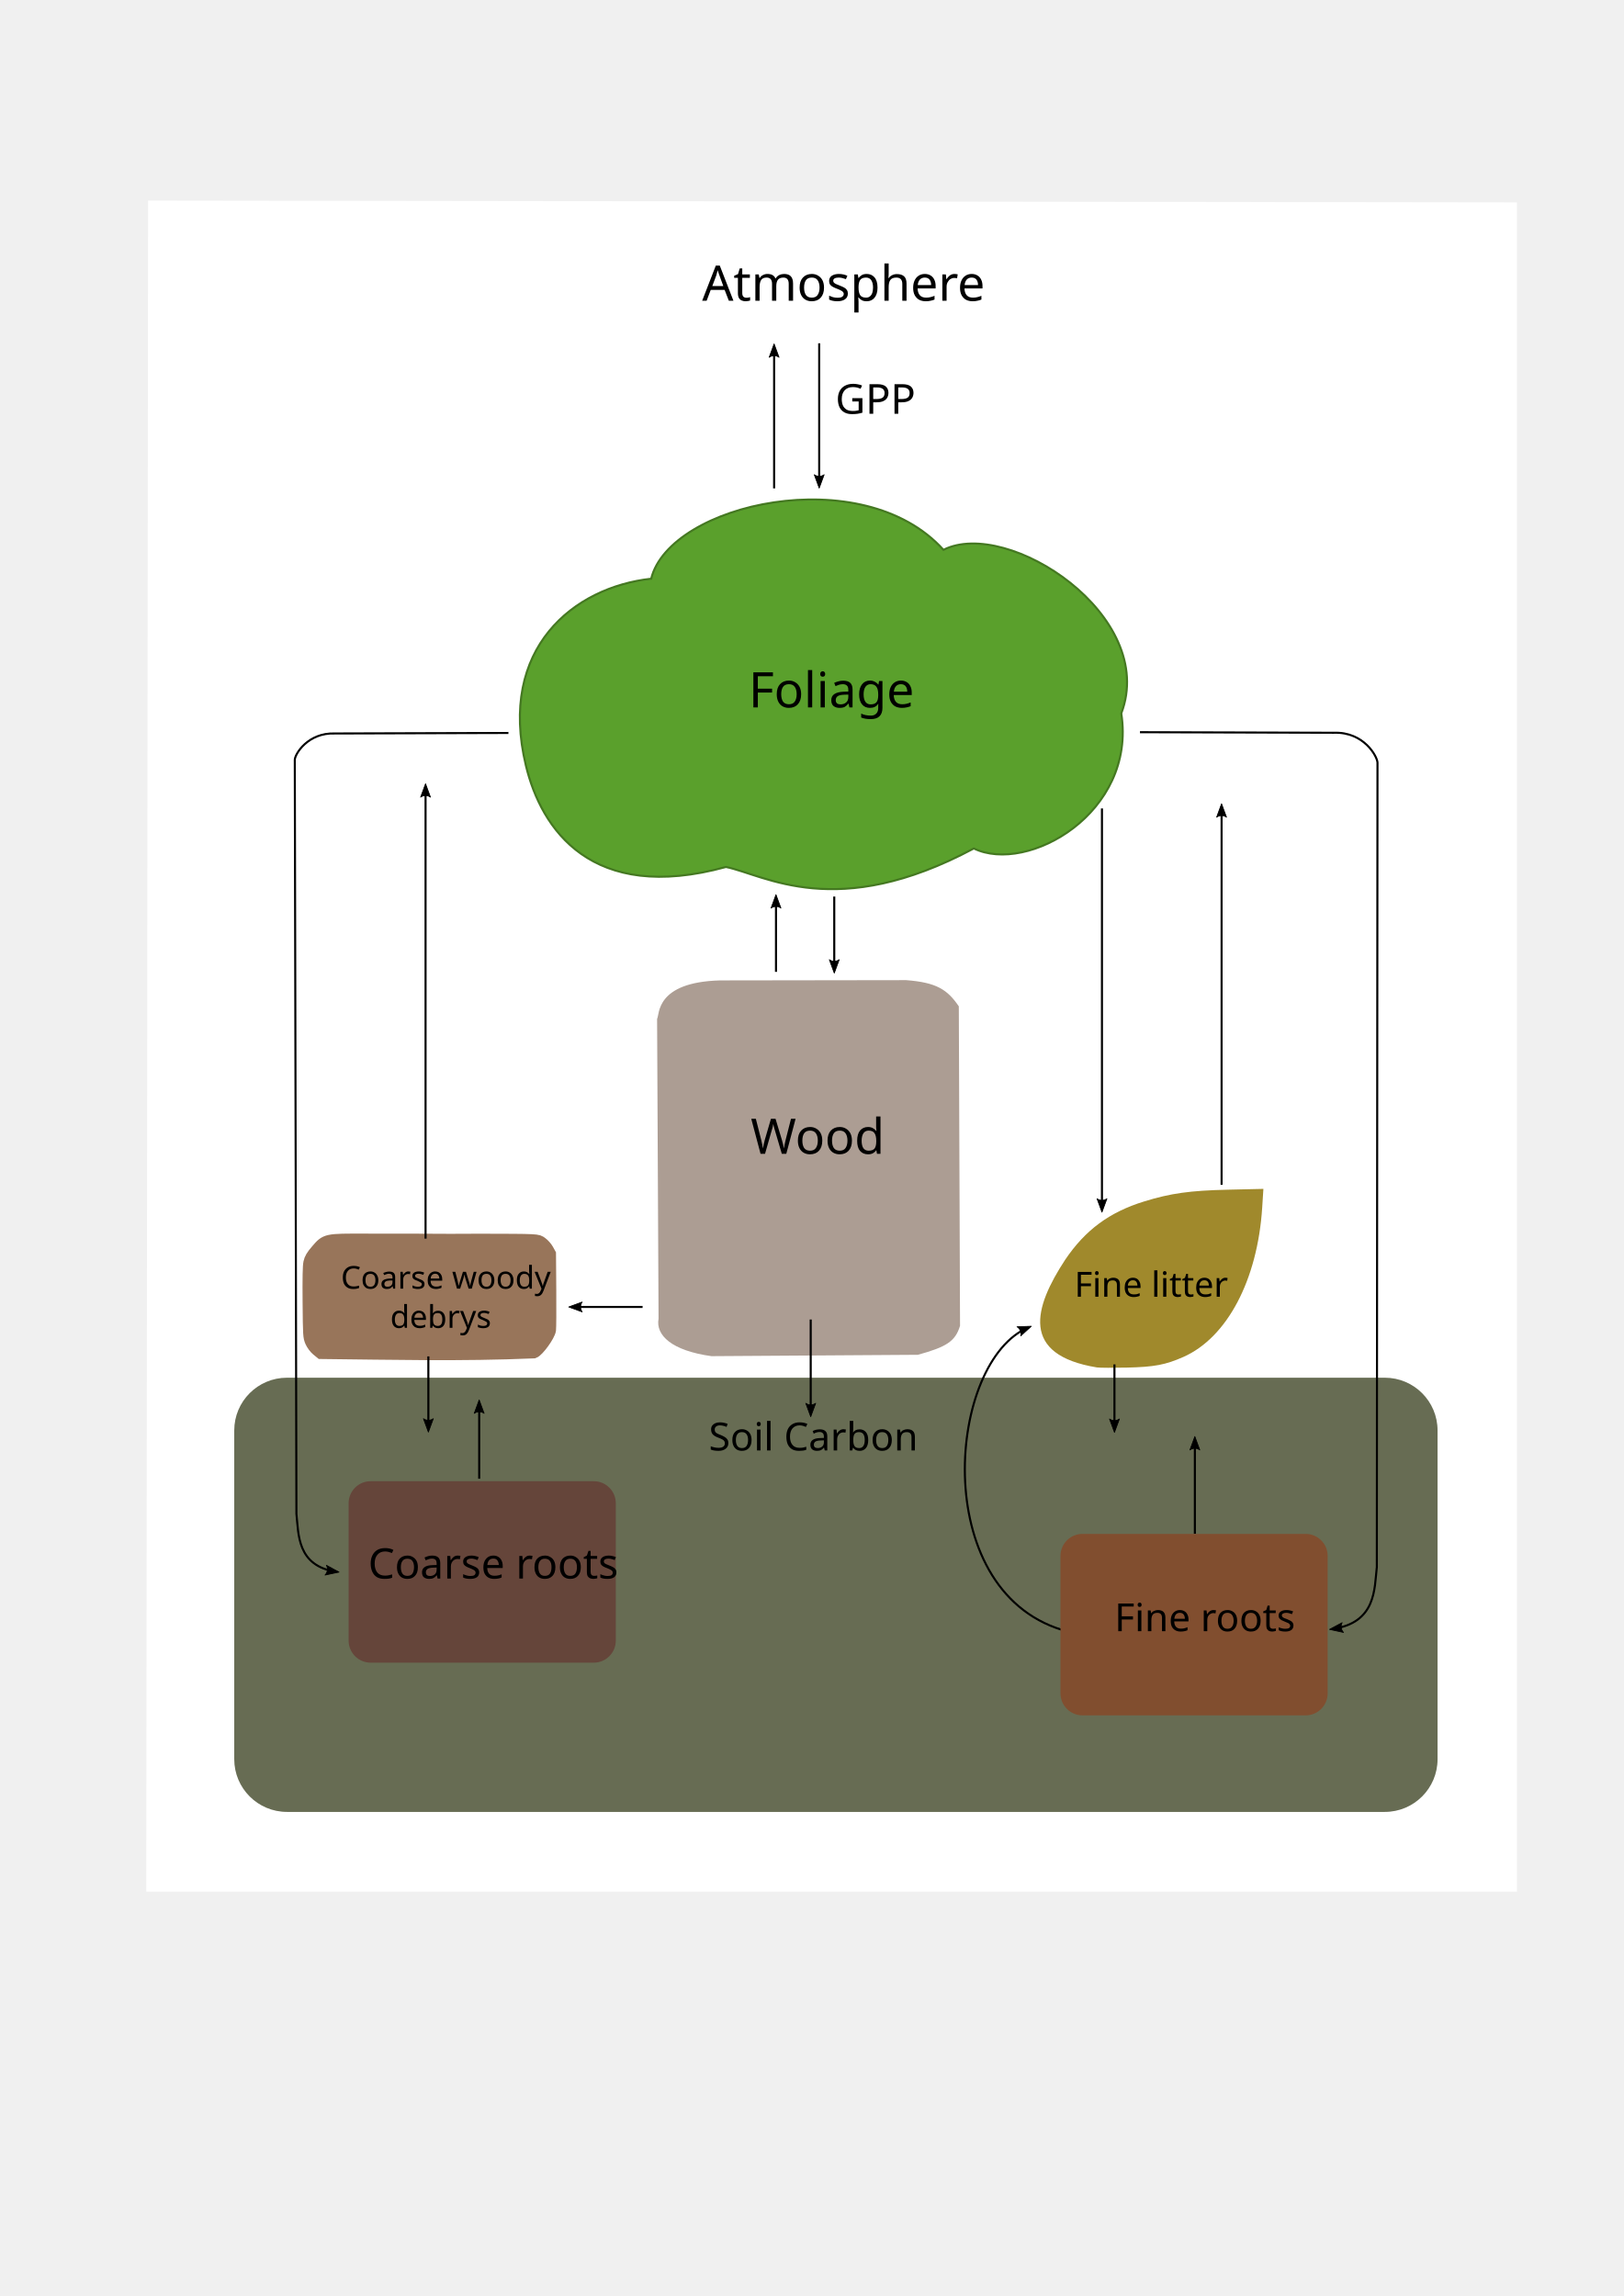
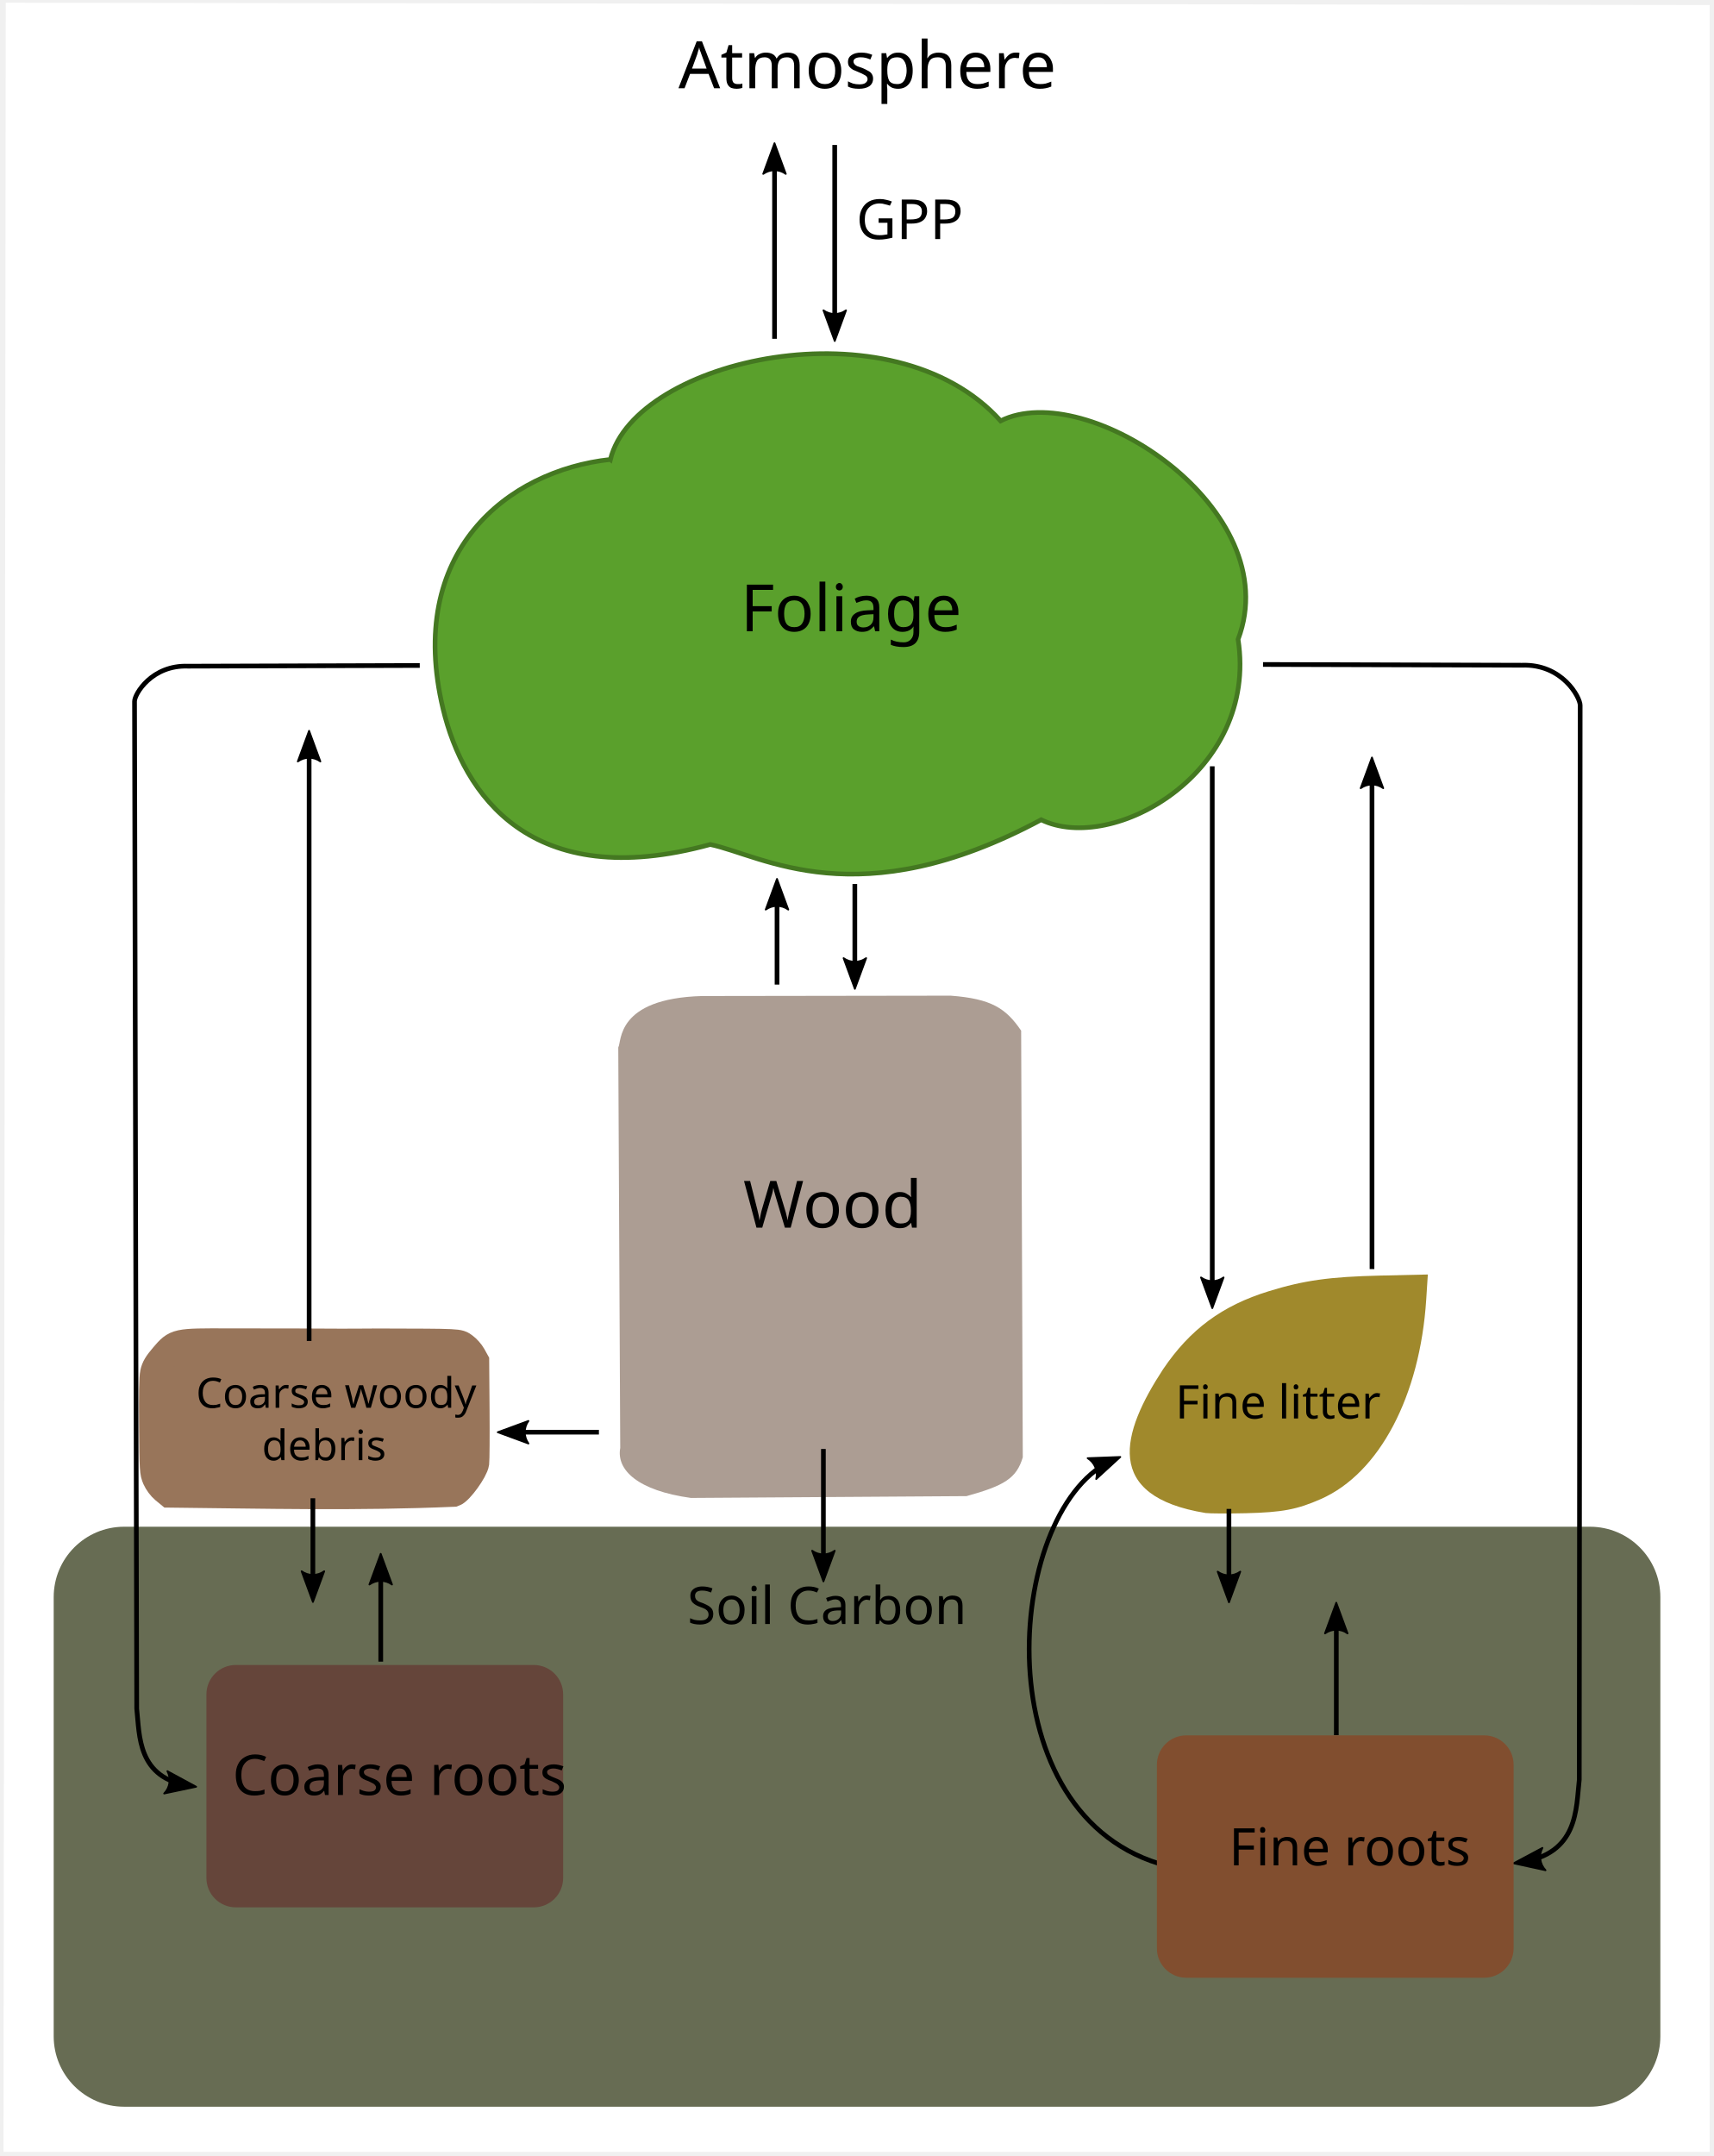
- <svg xmlns="http://www.w3.org/2000/svg" width="210mm" height="297mm" viewBox="0 0 210 297" version="1.1" id="svg3569">
+ <svg xmlns="http://www.w3.org/2000/svg" width="97mm" height="122mm" viewBox="0 0 97 122" version="1.1" id="svg3569">
  <defs id="defs3563">
    <marker orient="auto" refY="0" refX="0" id="marker2505-4-6-5" style="overflow:visible">
      <path id="path2503-5-18-03" d="M 0,0 5,-5 -12.5,0 5,5 Z" style="fill:#008066;fill-opacity:1;fill-rule:evenodd;stroke:#008066;stroke-width:1pt;stroke-opacity:1" transform="matrix(-0.2,0,0,-0.2,-1.2,0)" />
    </marker>
    <marker orient="auto" refY="0" refX="0" id="marker2505-4-6-1" style="overflow:visible">
      <path id="path2503-5-18-0" d="M 0,0 5,-5 -12.5,0 5,5 Z" style="fill:#008066;fill-opacity:1;fill-rule:evenodd;stroke:#008066;stroke-width:1pt;stroke-opacity:1" transform="matrix(-0.2,0,0,-0.2,-1.2,0)" />
    </marker>
    <marker orient="auto" refY="0" refX="0" id="marker2505-4-6-8" style="overflow:visible">
      <path id="path2503-5-18-71" d="M 0,0 5,-5 -12.5,0 5,5 Z" style="fill:#008066;fill-opacity:1;fill-rule:evenodd;stroke:#008066;stroke-width:1pt;stroke-opacity:1" transform="matrix(-0.2,0,0,-0.2,-1.2,0)" />
    </marker>
    <marker orient="auto" refY="0" refX="0" id="marker2505-4-6-7" style="overflow:visible">
      <path id="path2503-5-18-4" d="M 0,0 5,-5 -12.5,0 5,5 Z" style="fill:#008066;fill-opacity:1;fill-rule:evenodd;stroke:#008066;stroke-width:1pt;stroke-opacity:1" transform="matrix(-0.2,0,0,-0.2,-1.2,0)" />
    </marker>
    <marker orient="auto" refY="0" refX="0" id="marker2505-4-6-68" style="overflow:visible">
      <path id="path2503-5-18-7" d="M 0,0 5,-5 -12.5,0 5,5 Z" style="fill:#008066;fill-opacity:1;fill-rule:evenodd;stroke:#008066;stroke-width:1pt;stroke-opacity:1" transform="matrix(-0.2,0,0,-0.2,-1.2,0)" />
    </marker>
    <marker orient="auto" refY="0" refX="0" id="marker2505-4-6-6" style="overflow:visible">
      <path id="path2503-5-18-2" d="M 0,0 5,-5 -12.5,0 5,5 Z" style="fill:#008066;fill-opacity:1;fill-rule:evenodd;stroke:#008066;stroke-width:1pt;stroke-opacity:1" transform="matrix(-0.2,0,0,-0.2,-1.2,0)" />
    </marker>
    <marker orient="auto" refY="0" refX="0" id="marker2505-4-6" style="overflow:visible">
      <path id="path2503-5-18" d="M 0,0 5,-5 -12.5,0 5,5 Z" style="fill:#008066;fill-opacity:1;fill-rule:evenodd;stroke:#008066;stroke-width:1pt;stroke-opacity:1" transform="matrix(-0.2,0,0,-0.2,-1.2,0)" />
    </marker>
    <marker orient="auto" refY="0" refX="0" id="marker1902-8-29-1-8" style="overflow:visible">
      <path id="path1575-6-8-6-0" style="fill:#000000;fill-opacity:1;fill-rule:evenodd;stroke:#000000;stroke-width:0.625;stroke-linejoin:round;stroke-opacity:1" d="M 8.719,4.034 -2.207,0.016 8.719,-4.002 c -1.745,2.372 -1.735,5.617 -6e-7,8.035 z" transform="scale(-0.6)" />
    </marker>
    <marker orient="auto" refY="0" refX="0" id="marker1902-0-0" style="overflow:visible">
      <path id="path1575-7-4" style="fill:#000000;fill-opacity:1;fill-rule:evenodd;stroke:#000000;stroke-width:0.625;stroke-linejoin:round;stroke-opacity:1" d="M 8.719,4.034 -2.207,0.016 8.719,-4.002 c -1.745,2.372 -1.735,5.617 -6e-7,8.035 z" transform="scale(-0.6)" />
    </marker>
    <marker orient="auto" refY="0" refX="0" id="marker1902-0-3" style="overflow:visible">
      <path id="path1575-7-3" style="fill:#000000;fill-opacity:1;fill-rule:evenodd;stroke:#000000;stroke-width:0.625;stroke-linejoin:round;stroke-opacity:1" d="M 8.719,4.034 -2.207,0.016 8.719,-4.002 c -1.745,2.372 -1.735,5.617 -6e-7,8.035 z" transform="scale(-0.6)" />
    </marker>
    <marker orient="auto" refY="0" refX="0" id="marker1902-0" style="overflow:visible">
      <path id="path1575-7" style="fill:#000000;fill-opacity:1;fill-rule:evenodd;stroke:#000000;stroke-width:0.625;stroke-linejoin:round;stroke-opacity:1" d="M 8.719,4.034 -2.207,0.016 8.719,-4.002 c -1.745,2.372 -1.735,5.617 -6e-7,8.035 z" transform="scale(-0.6)" />
    </marker>
    <marker orient="auto" refY="0" refX="0" id="marker1902-8-29-1" style="overflow:visible">
      <path id="path1575-6-8-6" style="fill:#000000;fill-opacity:1;fill-rule:evenodd;stroke:#000000;stroke-width:0.625;stroke-linejoin:round;stroke-opacity:1" d="M 8.719,4.034 -2.207,0.016 8.719,-4.002 c -1.745,2.372 -1.735,5.617 -6e-7,8.035 z" transform="scale(-0.6)" />
    </marker>
    <marker orient="auto" refY="0" refX="0" id="marker1902-8-29-0" style="overflow:visible">
      <path id="path1575-6-8-9" style="fill:#000000;fill-opacity:1;fill-rule:evenodd;stroke:#000000;stroke-width:0.625;stroke-linejoin:round;stroke-opacity:1" d="M 8.719,4.034 -2.207,0.016 8.719,-4.002 c -1.745,2.372 -1.735,5.617 -6e-7,8.035 z" transform="scale(-0.6)" />
    </marker>
    <marker orient="auto" refY="0" refX="0" id="marker1938-2" style="overflow:visible">
      <path id="path1936-6" style="fill:#000000;fill-opacity:1;fill-rule:evenodd;stroke:#000000;stroke-width:0.625;stroke-linejoin:round;stroke-opacity:1" d="M 8.719,4.034 -2.207,0.016 8.719,-4.002 c -1.745,2.372 -1.735,5.617 -6e-7,8.035 z" transform="scale(-0.6)" />
    </marker>
    <marker orient="auto" refY="0" refX="0" id="marker1902-8-29" style="overflow:visible">
      <path id="path1575-6-8" style="fill:#000000;fill-opacity:1;fill-rule:evenodd;stroke:#000000;stroke-width:0.625;stroke-linejoin:round;stroke-opacity:1" d="M 8.719,4.034 -2.207,0.016 8.719,-4.002 c -1.745,2.372 -1.735,5.617 -6e-7,8.035 z" transform="scale(-0.6)" />
    </marker>
    <marker orient="auto" refY="0" refX="0" id="marker1902-8-4" style="overflow:visible">
      <path id="path1575-6-6" style="fill:#000000;fill-opacity:1;fill-rule:evenodd;stroke:#000000;stroke-width:0.625;stroke-linejoin:round;stroke-opacity:1" d="M 8.719,4.034 -2.207,0.016 8.719,-4.002 c -1.745,2.372 -1.735,5.617 -6e-7,8.035 z" transform="scale(-0.6)" />
    </marker>
    <marker orient="auto" refY="0" refX="0" id="marker1902-8-8" style="overflow:visible">
      <path id="path1575-6-4" style="fill:#000000;fill-opacity:1;fill-rule:evenodd;stroke:#000000;stroke-width:0.625;stroke-linejoin:round;stroke-opacity:1" d="M 8.719,4.034 -2.207,0.016 8.719,-4.002 c -1.745,2.372 -1.735,5.617 -6e-7,8.035 z" transform="scale(-0.6)" />
    </marker>
    <marker orient="auto" refY="0" refX="0" id="marker1902-8-6" style="overflow:visible">
      <path id="path1575-6-0" style="fill:#000000;fill-opacity:1;fill-rule:evenodd;stroke:#000000;stroke-width:0.625;stroke-linejoin:round;stroke-opacity:1" d="M 8.719,4.034 -2.207,0.016 8.719,-4.002 c -1.745,2.372 -1.735,5.617 -6e-7,8.035 z" transform="scale(-0.6)" />
    </marker>
    <marker orient="auto" refY="0" refX="0" id="marker1902-8-3" style="overflow:visible">
      <path id="path1575-6-9" style="fill:#000000;fill-opacity:1;fill-rule:evenodd;stroke:#000000;stroke-width:0.625;stroke-linejoin:round;stroke-opacity:1" d="M 8.719,4.034 -2.207,0.016 8.719,-4.002 c -1.745,2.372 -1.735,5.617 -6e-7,8.035 z" transform="scale(-0.6)" />
    </marker>
    <marker orient="auto" refY="0" refX="0" id="marker1969" style="overflow:visible">
      <path id="path1967" style="fill:#000000;fill-opacity:1;fill-rule:evenodd;stroke:#000000;stroke-width:0.625;stroke-linejoin:round;stroke-opacity:1" d="M 8.719,4.034 -2.207,0.016 8.719,-4.002 c -1.745,2.372 -1.735,5.617 -6e-7,8.035 z" transform="scale(-0.6)" />
    </marker>
    <marker orient="auto" refY="0" refX="0" id="marker1938" style="overflow:visible">
      <path id="path1936" style="fill:#000000;fill-opacity:1;fill-rule:evenodd;stroke:#000000;stroke-width:0.625;stroke-linejoin:round;stroke-opacity:1" d="M 8.719,4.034 -2.207,0.016 8.719,-4.002 c -1.745,2.372 -1.735,5.617 -6e-7,8.035 z" transform="scale(-0.6)" />
    </marker>
    <marker orient="auto" refY="0" refX="0" id="marker1902" style="overflow:visible">
      <path id="path1575" style="fill:#000000;fill-opacity:1;fill-rule:evenodd;stroke:#000000;stroke-width:0.625;stroke-linejoin:round;stroke-opacity:1" d="M 8.719,4.034 -2.207,0.016 8.719,-4.002 c -1.745,2.372 -1.735,5.617 -6e-7,8.035 z" transform="scale(-0.6)" />
    </marker>
    <marker orient="auto" refY="0" refX="0" id="Arrow2Mstart-9" style="overflow:visible">
      <path id="path1572-9" style="fill:#000000;fill-opacity:1;fill-rule:evenodd;stroke:#000000;stroke-width:0.625;stroke-linejoin:round;stroke-opacity:1" d="M 8.719,4.034 -2.207,0.016 8.719,-4.002 c -1.745,2.372 -1.735,5.617 -6e-7,8.035 z" transform="scale(0.6)" />
    </marker>
    <marker orient="auto" refY="0" refX="0" id="Arrow1Send" style="overflow:visible">
      <path id="path2218" d="M 0,0 5,-5 -12.5,0 5,5 Z" style="fill:#214478;fill-opacity:1;fill-rule:evenodd;stroke:#214478;stroke-width:1pt;stroke-opacity:1" transform="matrix(-0.2,0,0,-0.2,-1.2,0)" />
    </marker>
    <marker orient="auto" refY="0" refX="0" id="marker2521" style="overflow:visible">
      <path id="path2519" d="M 0,0 5,-5 -12.5,0 5,5 Z" style="fill:#782167;fill-opacity:1;fill-rule:evenodd;stroke:#782167;stroke-width:1pt;stroke-opacity:1" transform="matrix(-0.2,0,0,-0.2,-1.2,0)" />
    </marker>
    <marker orient="auto" refY="0" refX="0" id="marker2513" style="overflow:visible">
      <path id="path2511" d="M 0,0 5,-5 -12.5,0 5,5 Z" style="fill:#782167;fill-opacity:1;fill-rule:evenodd;stroke:#782167;stroke-width:1pt;stroke-opacity:1" transform="matrix(-0.2,0,0,-0.2,-1.2,0)" />
    </marker>
    <marker orient="auto" refY="0" refX="0" id="marker2481" style="overflow:visible">
      <path id="path2479" d="M 0,0 5,-5 -12.5,0 5,5 Z" style="fill:#008091;fill-opacity:1;fill-rule:evenodd;stroke:#008091;stroke-width:1pt;stroke-opacity:1" transform="matrix(-0.2,0,0,-0.2,-1.2,0)" />
    </marker>
    <marker orient="auto" refY="0" refX="0" id="marker2489" style="overflow:visible">
      <path id="path2487" d="M 0,0 5,-5 -12.5,0 5,5 Z" style="fill:#008091;fill-opacity:1;fill-rule:evenodd;stroke:#008091;stroke-width:1pt;stroke-opacity:1" transform="matrix(-0.2,0,0,-0.2,-1.2,0)" />
    </marker>
    <marker orient="auto" refY="0" refX="0" id="marker2529" style="overflow:visible">
      <path id="path2527" d="M 0,0 5,-5 -12.5,0 5,5 Z" style="fill:#214478;fill-opacity:1;fill-rule:evenodd;stroke:#214478;stroke-width:1pt;stroke-opacity:1" transform="matrix(-0.2,0,0,-0.2,-1.2,0)" />
    </marker>
    <marker orient="auto" refY="0" refX="0" id="marker2497" style="overflow:visible">
      <path id="path2495" d="M 0,0 5,-5 -12.5,0 5,5 Z" style="fill:#214478;fill-opacity:1;fill-rule:evenodd;stroke:#214478;stroke-width:1pt;stroke-opacity:1" transform="matrix(-0.2,0,0,-0.2,-1.2,0)" />
    </marker>
    <marker orient="auto" refY="0" refX="0" id="marker2505" style="overflow:visible">
      <path id="path2503" d="M 0,0 5,-5 -12.5,0 5,5 Z" style="fill:#214478;fill-opacity:1;fill-rule:evenodd;stroke:#214478;stroke-width:1pt;stroke-opacity:1" transform="matrix(-0.2,0,0,-0.2,-1.2,0)" />
    </marker>
  </defs>
-   <g id="layer1">
-     <g id="g976">
-       <path id="path862-2" d="M 19.152,25.945 18.918,244.7 H 196.196 V 26.182 Z" style="fill:#ffffff;fill-rule:evenodd;stroke:none;stroke-width:0.265;stroke-linecap:butt;stroke-linejoin:miter;stroke-miterlimit:4;stroke-dasharray:none;stroke-dashoffset:0;stroke-opacity:1" />
-       <rect ry="6.82" y="178.215" x="30.296" height="56.166" width="155.629" id="rect1512-4-7-9-8-9" style="fill:#676c53;fill-opacity:1;fill-rule:evenodd;stroke:none;stroke-width:0.1;stroke-linecap:butt;stroke-linejoin:round;stroke-miterlimit:4;stroke-dasharray:none;stroke-opacity:1" />
-       <path id="path1694" d="m 84.22,74.861 c 2.374,-9.726 27.35,-15.368 37.8,-3.737 8.313,-4.19 27.789,8.524 23.001,21.158 1.986,12.88 -12.143,20.85 -19.074,17.47 -17.76,9.512 -27.014,3.438 -32.053,2.395 -17.406,4.78 -23.903,-4.898 -25.881,-13.129 -3.647,-15.181 6.21,-23.069 16.206,-24.157 z" style="fill:#5aa02c;fill-rule:evenodd;stroke:#447821;stroke-width:0.265px;stroke-linecap:butt;stroke-linejoin:miter;stroke-opacity:1" />
-       <path id="path1285-4-8" d="m 85.174,170.577 -0.19,-38.779 c 0.344,-0.541 -0.255,-4.737 8.116,-4.977 l 24.088,-0.035 c 3.929,0.299 5.343,1.216 6.819,3.389 l 0.159,41.318 c -0.607,2.035 -1.785,2.745 -5.451,3.757 l -26.695,0.177 c -5.141,-0.711 -7.243,-2.705 -6.845,-4.851 z" style="fill:#ac9d93;fill-opacity:1;fill-rule:evenodd;stroke:none;stroke-width:0.265px;stroke-linecap:butt;stroke-linejoin:round;stroke-opacity:1" />
-       <text transform="scale(0.9999061,1.000094)" id="text919-12" y="91.498" x="96.834" style="font-style:normal;font-variant:normal;font-weight:normal;font-stretch:normal;font-size:6.337px;line-height:1.25;font-family:'Bell MT';-inkscape-font-specification:'Bell MT';letter-spacing:0px;word-spacing:0px;fill:#000000;fill-opacity:1;stroke:none;stroke-width:0.265px;stroke-linecap:butt;stroke-linejoin:miter;stroke-opacity:1" xml:space="preserve">
-         <tspan style="font-style:normal;font-variant:normal;font-weight:normal;font-stretch:normal;font-size:6.337px;font-family:'Bell MT';-inkscape-font-specification:'Bell MT';stroke-width:0.265px" y="91.498" x="96.834" id="tspan917-1">Foliage</tspan>
+   <g id="layer1" transform="translate(0,-175)">
+     <g id="g1020">
+       <path id="path862-2" d="M 0.325,175.153 0.198,296.767 H 96.772 V 175.284 Z" style="fill:#ffffff;fill-rule:evenodd;stroke:none;stroke-width:0.265;stroke-linecap:butt;stroke-linejoin:miter;stroke-miterlimit:4;stroke-dasharray:none;stroke-dashoffset:0;stroke-opacity:1" />
+       <rect ry="3.985" y="261.392" x="3.039" height="32.819" width="90.939" id="rect1512-4-7-9-8-9" style="fill:#676c53;fill-opacity:1;fill-rule:evenodd;stroke:none;stroke-width:0.1;stroke-linecap:butt;stroke-linejoin:round;stroke-miterlimit:4;stroke-dasharray:none;stroke-opacity:1" />
+       <path id="path1694" d="m 34.549,200.999 c 1.387,-5.683 15.982,-8.98 22.088,-2.183 4.858,-2.448 16.238,4.981 13.44,12.363 1.16,7.526 -7.096,12.183 -11.146,10.208 -10.378,5.558 -15.785,2.009 -18.73,1.399 -10.171,2.793 -13.967,-2.862 -15.123,-7.672 -2.131,-8.871 3.629,-13.48 9.47,-14.116 z" style="fill:#5aa02c;fill-rule:evenodd;stroke:#447821;stroke-width:0.265px;stroke-linecap:butt;stroke-linejoin:miter;stroke-opacity:1" />
+       <path id="path1285-4-8" d="m 35.106,256.929 -0.111,-22.66 c 0.201,-0.316 -0.149,-2.768 4.743,-2.908 l 14.075,-0.02 c 2.296,0.175 3.122,0.711 3.985,1.98 l 0.093,24.143 c -0.355,1.189 -1.043,1.604 -3.185,2.196 l -15.599,0.103 c -3.004,-0.415 -4.232,-1.58 -4,-2.834 z" style="fill:#ac9d93;fill-opacity:1;fill-rule:evenodd;stroke:none;stroke-width:0.265px;stroke-linecap:butt;stroke-linejoin:round;stroke-opacity:1" />
+       <text transform="scale(0.9999061,1.000094)" id="text919-12" y="210.706" x="41.918" style="font-style:normal;font-variant:normal;font-weight:normal;font-stretch:normal;font-size:3.703px;line-height:1.25;font-family:'Bell MT';-inkscape-font-specification:'Bell MT';letter-spacing:0px;word-spacing:0px;fill:#000000;fill-opacity:1;stroke:none;stroke-width:0.265px;stroke-linecap:butt;stroke-linejoin:miter;stroke-opacity:1" xml:space="preserve">
+         <tspan style="font-style:normal;font-variant:normal;font-weight:normal;font-stretch:normal;font-size:3.703px;font-family:'Bell MT';-inkscape-font-specification:'Bell MT';stroke-width:0.265px" y="210.706" x="41.918" id="tspan917-1">Foliage</tspan>
      </text>
-       <rect ry="2.85" y="191.602" x="45.088" height="23.472" width="34.555" id="rect1512-4-7-9-8" style="fill:#65453a;fill-opacity:1;fill-rule:evenodd;stroke:none;stroke-width:0.1;stroke-linecap:butt;stroke-linejoin:round;stroke-miterlimit:4;stroke-dasharray:none;stroke-opacity:1" />
-       <text transform="scale(0.9999061,1.000094)" id="text931-4-7" y="204.174" x="47.618" style="font-style:normal;font-variant:normal;font-weight:normal;font-stretch:normal;font-size:5.432px;line-height:1.25;font-family:'Bell MT';-inkscape-font-specification:'Bell MT';letter-spacing:0px;word-spacing:0px;fill:#000000;fill-opacity:1;stroke:none;stroke-width:0.265px;stroke-linecap:butt;stroke-linejoin:miter;stroke-opacity:1" xml:space="preserve">
-         <tspan id="tspan933-5-5" style="font-style:normal;font-variant:normal;font-weight:normal;font-stretch:normal;font-size:5.432px;font-family:'Bell MT';-inkscape-font-specification:'Bell MT';stroke-width:0.265px" y="204.174" x="47.618">Coarse roots</tspan>
+       <rect ry="1.665" y="269.215" x="11.683" height="13.715" width="20.192" id="rect1512-4-7-9-8" style="fill:#65453a;fill-opacity:1;fill-rule:evenodd;stroke:none;stroke-width:0.1;stroke-linecap:butt;stroke-linejoin:round;stroke-miterlimit:4;stroke-dasharray:none;stroke-opacity:1" />
+       <text transform="scale(0.9999061,1.000094)" id="text931-4-7" y="276.546" x="13.16" style="font-style:normal;font-variant:normal;font-weight:normal;font-stretch:normal;font-size:3.174px;line-height:1.25;font-family:'Bell MT';-inkscape-font-specification:'Bell MT';letter-spacing:0px;word-spacing:0px;fill:#000000;fill-opacity:1;stroke:none;stroke-width:0.265px;stroke-linecap:butt;stroke-linejoin:miter;stroke-opacity:1" xml:space="preserve">
+         <tspan id="tspan933-5-5" style="font-style:normal;font-variant:normal;font-weight:normal;font-stretch:normal;font-size:3.174px;font-family:'Bell MT';-inkscape-font-specification:'Bell MT';stroke-width:0.265px" y="276.546" x="13.16">Coarse roots</tspan>
      </text>
-       <text transform="scale(0.9999061,1.000094)" id="text923-18-2-9" y="149.24" x="97.092" style="font-style:normal;font-variant:normal;font-weight:normal;font-stretch:normal;font-size:6.337px;line-height:1.25;font-family:'Bell MT';-inkscape-font-specification:'Bell MT';letter-spacing:0px;word-spacing:0px;fill:#000000;fill-opacity:1;stroke:none;stroke-width:0.265px;stroke-linecap:butt;stroke-linejoin:miter;stroke-opacity:1" xml:space="preserve">
-         <tspan style="font-style:normal;font-variant:normal;font-weight:normal;font-stretch:normal;font-size:6.337px;font-family:'Bell MT';-inkscape-font-specification:'Bell MT';stroke-width:0.265px" y="149.24" x="97.092" id="tspan921-4-2-2">Wood</tspan>
+       <text transform="scale(0.9999061,1.000094)" id="text923-18-2-9" y="244.446" x="42.069" style="font-style:normal;font-variant:normal;font-weight:normal;font-stretch:normal;font-size:3.703px;line-height:1.25;font-family:'Bell MT';-inkscape-font-specification:'Bell MT';letter-spacing:0px;word-spacing:0px;fill:#000000;fill-opacity:1;stroke:none;stroke-width:0.265px;stroke-linecap:butt;stroke-linejoin:miter;stroke-opacity:1" xml:space="preserve">
+         <tspan style="font-style:normal;font-variant:normal;font-weight:normal;font-stretch:normal;font-size:3.703px;font-family:'Bell MT';-inkscape-font-specification:'Bell MT';stroke-width:0.265px" y="244.446" x="42.069" id="tspan921-4-2-2">Wood</tspan>
      </text>
-       <text transform="scale(0.9999209,1.000079)" id="text1268-9" y="187.615" x="91.681" style="font-style:normal;font-variant:normal;font-weight:normal;font-stretch:normal;font-size:5.036px;line-height:1.25;font-family:'Bell MT';-inkscape-font-specification:'Bell MT';letter-spacing:0px;word-spacing:0px;fill:#000000;fill-opacity:1;stroke:none;stroke-width:0.265px;stroke-linecap:butt;stroke-linejoin:miter;stroke-opacity:1" xml:space="preserve">
-         <tspan style="font-style:normal;font-variant:normal;font-weight:normal;font-stretch:normal;font-size:5.036px;font-family:'Bell MT';-inkscape-font-specification:'Bell MT';stroke-width:0.265px" y="187.615" x="91.681" id="tspan1266-1">Soil Carbon</tspan>
+       <text transform="scale(0.9999209,1.000079)" id="text1268-9" y="266.872" x="38.907" style="font-style:normal;font-variant:normal;font-weight:normal;font-stretch:normal;font-size:2.943px;line-height:1.25;font-family:'Bell MT';-inkscape-font-specification:'Bell MT';letter-spacing:0px;word-spacing:0px;fill:#000000;fill-opacity:1;stroke:none;stroke-width:0.265px;stroke-linecap:butt;stroke-linejoin:miter;stroke-opacity:1" xml:space="preserve">
+         <tspan style="font-style:normal;font-variant:normal;font-weight:normal;font-stretch:normal;font-size:2.943px;font-family:'Bell MT';-inkscape-font-specification:'Bell MT';stroke-width:0.265px" y="266.872" x="38.907" id="tspan1266-1">Soil Carbon</tspan>
      </text>
-       <path id="path1491" d="m 141.88,176.887 c -9.973,-1.628 -8.164,-7.755 -4.122,-13.925 2.609,-3.863 5.723,-6.163 10.225,-7.551 3.425,-1.056 5.919,-1.406 10.818,-1.518 l 4.599,-0.105 -0.155,2.418 c -0.602,9.364 -4.539,16.825 -10.2,19.325 -2.303,1.017 -3.754,1.292 -7.256,1.374 -1.759,0.041 -3.519,0.033 -3.91,-0.019 z" style="fill:#a0892c;stroke-width:1" />
-       <path style="fill:#8b6446;fill-opacity:0.889;stroke-width:1.6;stroke:#98755a;stroke-opacity:1;stroke-miterlimit:4;stroke-dasharray:none" d="m 61.74,160.386 c 8.072,0.021 7.736,0.007 8.295,0.402 0.265,0.188 0.615,0.584 0.778,0.879 l 0.297,0.538 0.036,4.687 c 0.019,2.578 0,4.894 -0.032,5.147 -0.106,0.716 -1.528,2.686 -2.075,2.875 -9.463,0.403 -18.201,0.177 -27.525,0.08 l -0.498,-0.408 c -0.274,-0.225 -0.62,-0.692 -0.77,-1.039 -0.262,-0.609 -0.273,-0.784 -0.31,-5.105 -0.026,-3.075 0,-4.677 0.101,-5.121 0.106,-0.496 0.325,-0.863 0.936,-1.575 1.196,-1.393 1.166,-1.386 6.305,-1.37 2.371,0.01 5.267,0.01 6.437,0.006 14.932,0.04 -8.003,0.052 8.023,0.007 z" id="path1037-2-1-7-0-63-1" />
-       <path id="path1546-7" d="m 133.06,171.691 c -10.447,4.289 -13.027,33.817 4.303,39.146" style="fill:none;fill-rule:evenodd;stroke:#000000;stroke-width:0.265;stroke-linecap:butt;stroke-linejoin:miter;stroke-miterlimit:4;stroke-dasharray:none;stroke-opacity:1;marker-start:url(#Arrow2Mstart-9)" />
-       <path id="path1899" d="m 142.52,104.576 v 51.872" style="fill:none;fill-rule:evenodd;stroke:#000000;stroke-width:0.265px;stroke-linecap:butt;stroke-linejoin:miter;stroke-opacity:1;marker-end:url(#marker1902)" />
-       <path id="path1934" d="m 147.436,94.714 25.077,0.071 c 3.915,-0.14 5.644,3.116 5.644,3.883 l -0.086,104.049 c -0.324,2.779 -0.051,7.208 -5.768,8.003" style="fill:none;fill-rule:evenodd;stroke:#000000;stroke-width:0.265px;stroke-linecap:butt;stroke-linejoin:round;stroke-opacity:1;marker-end:url(#marker1938)" />
-       <path id="path1961" d="M 83.108,169.06 H 73.909" style="fill:none;fill-rule:evenodd;stroke:#000000;stroke-width:0.265px;stroke-linecap:butt;stroke-linejoin:miter;stroke-opacity:1;marker-end:url(#marker1969)" />
-       <text id="text1476" y="53.522" x="108.038" style="font-style:normal;font-variant:normal;font-weight:normal;font-stretch:normal;font-size:5.354px;line-height:1.25;font-family:'Bell MT';-inkscape-font-specification:'Bell MT';letter-spacing:0px;word-spacing:0px;fill:#000000;fill-opacity:1;stroke:none;stroke-width:0.265px;stroke-linecap:butt;stroke-linejoin:miter;stroke-opacity:1" xml:space="preserve">
-         <tspan style="font-style:normal;font-variant:normal;font-weight:normal;font-stretch:normal;font-size:5.354px;font-family:'Bell MT';-inkscape-font-specification:'Bell MT';stroke-width:0.265px" y="53.522" x="108.038" id="tspan1474">GPP</tspan>
+       <path id="path1491" d="m 68.241,260.616 c -5.828,-0.951 -4.771,-4.531 -2.408,-8.137 1.525,-2.257 3.344,-3.601 5.975,-4.412 2.001,-0.617 3.458,-0.821 6.322,-0.887 l 2.687,-0.061 -0.091,1.413 c -0.352,5.472 -2.653,9.831 -5.96,11.292 -1.346,0.594 -2.194,0.755 -4.24,0.803 -1.028,0.024 -2.056,0.019 -2.285,-0.011 z" style="fill:#a0892c;stroke-width:1" />
+       <path style="fill:#8b6446;fill-opacity:0.889;stroke:#98755a;stroke-width:1.6;stroke-miterlimit:4;stroke-dasharray:none;stroke-opacity:1" d="m 21.413,250.974 c 4.717,0.013 4.52,0.004 4.847,0.235 0.155,0.11 0.359,0.341 0.455,0.514 l 0.174,0.314 0.021,2.739 c 0.011,1.506 0,2.86 -0.019,3.007 -0.062,0.419 -0.893,1.57 -1.213,1.68 -5.529,0.236 -10.636,0.104 -16.084,0.047 l -0.291,-0.239 c -0.16,-0.131 -0.362,-0.404 -0.45,-0.607 -0.153,-0.356 -0.16,-0.458 -0.181,-2.983 -0.015,-1.797 0,-2.733 0.059,-2.993 0.062,-0.29 0.19,-0.504 0.547,-0.92 0.699,-0.814 0.681,-0.81 3.684,-0.8 1.385,0.006 3.078,0.006 3.761,0.004 8.725,0.024 -4.677,0.03 4.688,0.004 z" id="path1037-2-1-7-0-63-1" />
+       <path id="path1546-7" d="m 63.087,257.58 c -6.105,2.506 -7.612,19.76 2.514,22.874" style="fill:none;fill-rule:evenodd;stroke:#000000;stroke-width:0.265;stroke-linecap:butt;stroke-linejoin:miter;stroke-miterlimit:4;stroke-dasharray:none;stroke-opacity:1;marker-start:url(#Arrow2Mstart-9)" />
+       <path id="path1899" d="m 68.615,218.362 v 30.31" style="fill:none;fill-rule:evenodd;stroke:#000000;stroke-width:0.265px;stroke-linecap:butt;stroke-linejoin:miter;stroke-opacity:1;marker-end:url(#marker1902)" />
+       <path id="path1934" d="m 71.488,212.6 14.653,0.042 c 2.288,-0.082 3.298,1.821 3.298,2.269 l -0.05,60.799 c -0.189,1.624 -0.03,4.212 -3.371,4.676" style="fill:none;fill-rule:evenodd;stroke:#000000;stroke-width:0.265px;stroke-linecap:butt;stroke-linejoin:round;stroke-opacity:1;marker-end:url(#marker1938)" />
+       <path id="path1961" d="M 33.899,256.042 H 28.524" style="fill:none;fill-rule:evenodd;stroke:#000000;stroke-width:0.265px;stroke-linecap:butt;stroke-linejoin:miter;stroke-opacity:1;marker-end:url(#marker1969)" />
+       <text id="text1476" y="188.53" x="48.466" style="font-style:normal;font-variant:normal;font-weight:normal;font-stretch:normal;font-size:3.129px;line-height:1.25;font-family:'Bell MT';-inkscape-font-specification:'Bell MT';letter-spacing:0px;word-spacing:0px;fill:#000000;fill-opacity:1;stroke:none;stroke-width:0.265px;stroke-linecap:butt;stroke-linejoin:miter;stroke-opacity:1" xml:space="preserve">
+         <tspan style="font-style:normal;font-variant:normal;font-weight:normal;font-stretch:normal;font-size:3.129px;font-family:'Bell MT';-inkscape-font-specification:'Bell MT';stroke-width:0.265px" y="188.53" x="48.466" id="tspan1474">GPP</tspan>
      </text>
-       <text transform="scale(0.9999061,1.000094)" id="text943-8-3-8" y="167.719" x="138.969" style="font-style:normal;font-variant:normal;font-weight:normal;font-stretch:normal;font-size:4.484px;line-height:1.25;font-family:'Bell MT';-inkscape-font-specification:'Bell MT';letter-spacing:0px;word-spacing:0px;fill:#000000;fill-opacity:1;stroke:none;stroke-width:0.265px;stroke-linecap:butt;stroke-linejoin:miter;stroke-opacity:1" xml:space="preserve">
-         <tspan id="tspan7341-4-9-1" style="font-style:normal;font-variant:normal;font-weight:normal;font-stretch:normal;font-size:4.484px;font-family:'Bell MT';-inkscape-font-specification:'Bell MT';stroke-width:0.265px" y="167.719" x="138.969">Fine litter</tspan>
+       <text transform="scale(0.9999061,1.000094)" id="text943-8-3-8" y="255.244" x="66.539" style="font-style:normal;font-variant:normal;font-weight:normal;font-stretch:normal;font-size:2.62px;line-height:1.25;font-family:'Bell MT';-inkscape-font-specification:'Bell MT';letter-spacing:0px;word-spacing:0px;fill:#000000;fill-opacity:1;stroke:none;stroke-width:0.265px;stroke-linecap:butt;stroke-linejoin:miter;stroke-opacity:1" xml:space="preserve">
+         <tspan id="tspan7341-4-9-1" style="font-style:normal;font-variant:normal;font-weight:normal;font-stretch:normal;font-size:2.62px;font-family:'Bell MT';-inkscape-font-specification:'Bell MT';stroke-width:0.265px" y="255.244" x="66.539">Fine litter</tspan>
      </text>
-       <text transform="scale(1.003972,0.9960437)" id="text937-0-3-4" y="167.354" x="43.916" style="font-style:normal;font-variant:normal;font-weight:normal;font-stretch:normal;font-size:4.074px;line-height:1.25;font-family:'Bell MT';-inkscape-font-specification:'Bell MT';letter-spacing:0px;word-spacing:0px;fill:#000000;fill-opacity:1;stroke:none;stroke-width:0.265px;stroke-linecap:butt;stroke-linejoin:miter;stroke-opacity:1" xml:space="preserve">
-         <tspan id="tspan939-5-0-1" style="font-style:normal;font-variant:normal;font-weight:normal;font-stretch:normal;font-size:4.074px;font-family:'Bell MT';-inkscape-font-specification:'Bell MT';stroke-width:0.265px" y="167.354" x="43.916">Coarse woody</tspan>
-         <tspan id="tspan1806-3" style="font-style:normal;font-variant:normal;font-weight:normal;font-stretch:normal;font-size:4.074px;font-family:'Bell MT';-inkscape-font-specification:'Bell MT';stroke-width:0.265px" y="172.447" x="43.916">      debrys </tspan>
+       <text transform="scale(1.003972,0.9960437)" id="text937-0-3-4" y="255.67" x="11.056" style="font-style:normal;font-variant:normal;font-weight:normal;font-stretch:normal;font-size:2.381px;line-height:1.25;font-family:'Bell MT';-inkscape-font-specification:'Bell MT';letter-spacing:0px;word-spacing:0px;fill:#000000;fill-opacity:1;stroke:none;stroke-width:0.265px;stroke-linecap:butt;stroke-linejoin:miter;stroke-opacity:1" xml:space="preserve">
+         <tspan id="tspan939-5-0-1" style="font-style:normal;font-variant:normal;font-weight:normal;font-stretch:normal;font-size:2.381px;font-family:'Bell MT';-inkscape-font-specification:'Bell MT';stroke-width:0.265px" y="255.67" x="11.056">Coarse woody</tspan>
+         <tspan id="tspan1806-3" style="font-style:normal;font-variant:normal;font-weight:normal;font-stretch:normal;font-size:2.381px;font-family:'Bell MT';-inkscape-font-specification:'Bell MT';stroke-width:0.265px" y="258.646" x="11.056">      debris </tspan>
      </text>
-       <path id="path1899-8-8" d="M 154.537,198.397 V 186.172" style="fill:none;fill-rule:evenodd;stroke:#000000;stroke-width:0.265px;stroke-linecap:butt;stroke-linejoin:miter;stroke-opacity:1;marker-end:url(#marker1902-8-3)" />
-       <path id="path1899-8-2" d="M 157.993,153.263 V 104.323" style="fill:none;fill-rule:evenodd;stroke:#000000;stroke-width:0.265px;stroke-linecap:butt;stroke-linejoin:miter;stroke-opacity:1;marker-end:url(#marker1902-8-6)" />
-       <path id="path1899-8-5" d="M 55.039,160.223 V 101.733" style="fill:none;fill-rule:evenodd;stroke:#000000;stroke-width:0.265px;stroke-linecap:butt;stroke-linejoin:miter;stroke-opacity:1;marker-end:url(#marker1902-8-8)" />
-       <path id="path1899-8-08" d="m 100.363,125.714 v -9.634" style="fill:none;fill-rule:evenodd;stroke:#000000;stroke-width:0.265px;stroke-linecap:butt;stroke-linejoin:miter;stroke-opacity:1;marker-end:url(#marker1902-8-4)" />
-       <path id="path1899-8-07" d="m 104.852,170.684 v 12.224" style="fill:none;fill-rule:evenodd;stroke:#000000;stroke-width:0.265px;stroke-linecap:butt;stroke-linejoin:miter;stroke-opacity:1;marker-end:url(#marker1902-8-29)" />
-       <path id="path1934-8" d="m 65.755,94.812 -22.444,0.067 c -3.504,-0.131 -5.186,2.692 -5.185,3.412 l 0.211,97.537 c 0.29,2.599 0.046,6.741 5.163,7.485" style="fill:none;fill-rule:evenodd;stroke:#000000;stroke-width:0.265px;stroke-linecap:butt;stroke-linejoin:round;stroke-opacity:1;marker-end:url(#marker1938-2)" />
-       <path id="path1899-8-07-1" d="M 61.976,191.28 V 181.439" style="fill:none;fill-rule:evenodd;stroke:#000000;stroke-width:0.265px;stroke-linecap:butt;stroke-linejoin:miter;stroke-opacity:1;marker-end:url(#marker1902-8-29-0)" />
-       <path id="path1899-8-07-3" d="M 100.12,63.175 V 44.835" style="fill:none;fill-rule:evenodd;stroke:#000000;stroke-width:0.265px;stroke-linecap:butt;stroke-linejoin:miter;stroke-opacity:1;marker-end:url(#marker1902-8-29-1)" />
-       <rect ry="2.85" y="198.419" x="137.156" height="23.472" width="34.555" id="rect1512-4-7-9" style="fill:#814e2f;fill-opacity:1;fill-rule:evenodd;stroke:none;stroke-width:0.1;stroke-linecap:butt;stroke-linejoin:round;stroke-miterlimit:4;stroke-dasharray:none;stroke-opacity:1" />
-       <text transform="scale(0.9999061,1.000094)" id="text927-0" y="210.986" x="142.853" style="font-style:normal;font-variant:normal;font-weight:normal;font-stretch:normal;font-size:5.015px;line-height:1.25;font-family:'Bell MT';-inkscape-font-specification:'Bell MT';letter-spacing:0px;word-spacing:0px;fill:#000000;fill-opacity:1;stroke:none;stroke-width:0.265px;stroke-linecap:butt;stroke-linejoin:miter;stroke-opacity:1" xml:space="preserve">
-         <tspan id="tspan3927-5" style="font-style:normal;font-variant:normal;font-weight:normal;font-stretch:normal;font-size:5.015px;font-family:'Bell MT';-inkscape-font-specification:'Bell MT';stroke-width:0.265px" y="210.986" x="142.853"> Fine roots </tspan>
+       <path id="path1899-8-8" d="m 75.637,273.185 v -7.143" style="fill:none;fill-rule:evenodd;stroke:#000000;stroke-width:0.265px;stroke-linecap:butt;stroke-linejoin:miter;stroke-opacity:1;marker-end:url(#marker1902-8-3)" />
+       <path id="path1899-8-2" d="M 77.657,246.812 V 218.215" style="fill:none;fill-rule:evenodd;stroke:#000000;stroke-width:0.265px;stroke-linecap:butt;stroke-linejoin:miter;stroke-opacity:1;marker-end:url(#marker1902-8-6)" />
+       <path id="path1899-8-5" d="M 17.497,250.879 V 216.702" style="fill:none;fill-rule:evenodd;stroke:#000000;stroke-width:0.265px;stroke-linecap:butt;stroke-linejoin:miter;stroke-opacity:1;marker-end:url(#marker1902-8-8)" />
+       <path id="path1899-8-08" d="M 43.981,230.714 V 225.085" style="fill:none;fill-rule:evenodd;stroke:#000000;stroke-width:0.265px;stroke-linecap:butt;stroke-linejoin:miter;stroke-opacity:1;marker-end:url(#marker1902-8-4)" />
+       <path id="path1899-8-07" d="m 46.605,256.992 v 7.143" style="fill:none;fill-rule:evenodd;stroke:#000000;stroke-width:0.265px;stroke-linecap:butt;stroke-linejoin:miter;stroke-opacity:1;marker-end:url(#marker1902-8-29)" />
+       <path id="path1934-8" d="m 23.759,212.657 -13.114,0.039 c -2.048,-0.077 -3.031,1.573 -3.03,1.994 l 0.123,56.994 c 0.169,1.519 0.027,3.939 3.017,4.374" style="fill:none;fill-rule:evenodd;stroke:#000000;stroke-width:0.265px;stroke-linecap:butt;stroke-linejoin:round;stroke-opacity:1;marker-end:url(#marker1938-2)" />
+       <path id="path1899-8-07-1" d="m 21.551,269.026 v -5.75" style="fill:none;fill-rule:evenodd;stroke:#000000;stroke-width:0.265px;stroke-linecap:butt;stroke-linejoin:miter;stroke-opacity:1;marker-end:url(#marker1902-8-29-0)" />
+       <path id="path1899-8-07-3" d="M 43.84,194.171 V 183.454" style="fill:none;fill-rule:evenodd;stroke:#000000;stroke-width:0.265px;stroke-linecap:butt;stroke-linejoin:miter;stroke-opacity:1;marker-end:url(#marker1902-8-29-1)" />
+       <rect ry="1.665" y="273.198" x="65.481" height="13.715" width="20.192" id="rect1512-4-7-9" style="fill:#814e2f;fill-opacity:1;fill-rule:evenodd;stroke:none;stroke-width:0.1;stroke-linecap:butt;stroke-linejoin:round;stroke-miterlimit:4;stroke-dasharray:none;stroke-opacity:1" />
+       <text transform="scale(0.9999061,1.000094)" id="text927-0" y="280.526" x="68.809" style="font-style:normal;font-variant:normal;font-weight:normal;font-stretch:normal;font-size:2.931px;line-height:1.25;font-family:'Bell MT';-inkscape-font-specification:'Bell MT';letter-spacing:0px;word-spacing:0px;fill:#000000;fill-opacity:1;stroke:none;stroke-width:0.265px;stroke-linecap:butt;stroke-linejoin:miter;stroke-opacity:1" xml:space="preserve">
+         <tspan id="tspan3927-5" style="font-style:normal;font-variant:normal;font-weight:normal;font-stretch:normal;font-size:2.931px;font-family:'Bell MT';-inkscape-font-specification:'Bell MT';stroke-width:0.265px" y="280.526" x="68.809"> Fine roots </tspan>
      </text>
-       <text id="text1401" y="38.906" x="90.814" style="font-style:normal;font-variant:normal;font-weight:normal;font-stretch:normal;font-size:6.337px;line-height:1.25;font-family:'Bell MT';-inkscape-font-specification:'Bell MT';letter-spacing:0px;word-spacing:0px;fill:#000000;fill-opacity:1;stroke:none;stroke-width:0.265px;stroke-linecap:butt;stroke-linejoin:miter;stroke-opacity:1" xml:space="preserve">
-         <tspan style="font-style:normal;font-variant:normal;font-weight:normal;font-stretch:normal;font-family:'Bell MT';-inkscape-font-specification:'Bell MT';fill:#000000;stroke-width:0.265px" y="38.906" x="90.814" id="tspan1399">Atmosphere</tspan>
+       <text id="text1401" y="179.99" x="38.402" style="font-style:normal;font-variant:normal;font-weight:normal;font-stretch:normal;font-size:3.703px;line-height:1.25;font-family:'Bell MT';-inkscape-font-specification:'Bell MT';letter-spacing:0px;word-spacing:0px;fill:#000000;fill-opacity:1;stroke:none;stroke-width:0.265px;stroke-linecap:butt;stroke-linejoin:miter;stroke-opacity:1" xml:space="preserve">
+         <tspan style="font-style:normal;font-variant:normal;font-weight:normal;font-stretch:normal;font-family:'Bell MT';-inkscape-font-specification:'Bell MT';fill:#000000;stroke-width:0.265px" y="179.99" x="38.402" id="tspan1399">Atmosphere</tspan>
      </text>
-       <path id="path1899-8" d="m 55.401,175.457 v 9.441" style="fill:none;fill-rule:evenodd;stroke:#000000;stroke-width:0.265px;stroke-linecap:butt;stroke-linejoin:miter;stroke-opacity:1;marker-end:url(#marker1902-0)" />
-       <path id="path1899-8-9" d="m 144.136,176.49 v 8.447" style="fill:none;fill-rule:evenodd;stroke:#000000;stroke-width:0.265px;stroke-linecap:butt;stroke-linejoin:miter;stroke-opacity:1;marker-end:url(#marker1902-0-3)" />
-       <path id="path1899-8-88" d="m 107.898,115.974 v 9.551" style="fill:none;fill-rule:evenodd;stroke:#000000;stroke-width:0.265px;stroke-linecap:butt;stroke-linejoin:miter;stroke-opacity:1;marker-end:url(#marker1902-0-0)" />
-       <path id="path1899-8-07-3-8" d="M 105.949,44.407 V 62.791" style="fill:none;fill-rule:evenodd;stroke:#000000;stroke-width:0.265;stroke-linecap:butt;stroke-linejoin:miter;stroke-miterlimit:4;stroke-dasharray:none;stroke-dashoffset:0;stroke-opacity:1;marker-end:url(#marker1902-8-29-1-8)" />
+       <path id="path1899-8" d="m 17.709,259.781 v 5.517" style="fill:none;fill-rule:evenodd;stroke:#000000;stroke-width:0.265px;stroke-linecap:butt;stroke-linejoin:miter;stroke-opacity:1;marker-end:url(#marker1902-0)" />
+       <path id="path1899-8-9" d="m 69.559,260.384 v 4.936" style="fill:none;fill-rule:evenodd;stroke:#000000;stroke-width:0.265px;stroke-linecap:butt;stroke-linejoin:miter;stroke-opacity:1;marker-end:url(#marker1902-0-3)" />
+       <path id="path1899-8-88" d="m 48.384,225.023 v 5.581" style="fill:none;fill-rule:evenodd;stroke:#000000;stroke-width:0.265px;stroke-linecap:butt;stroke-linejoin:miter;stroke-opacity:1;marker-end:url(#marker1902-0-0)" />
+       <path id="path1899-8-07-3-8" d="m 47.245,183.204 v 10.742" style="fill:none;fill-rule:evenodd;stroke:#000000;stroke-width:0.265;stroke-linecap:butt;stroke-linejoin:miter;stroke-miterlimit:4;stroke-dasharray:none;stroke-dashoffset:0;stroke-opacity:1;marker-end:url(#marker1902-8-29-1-8)" />
    </g>
  </g>
</svg>
